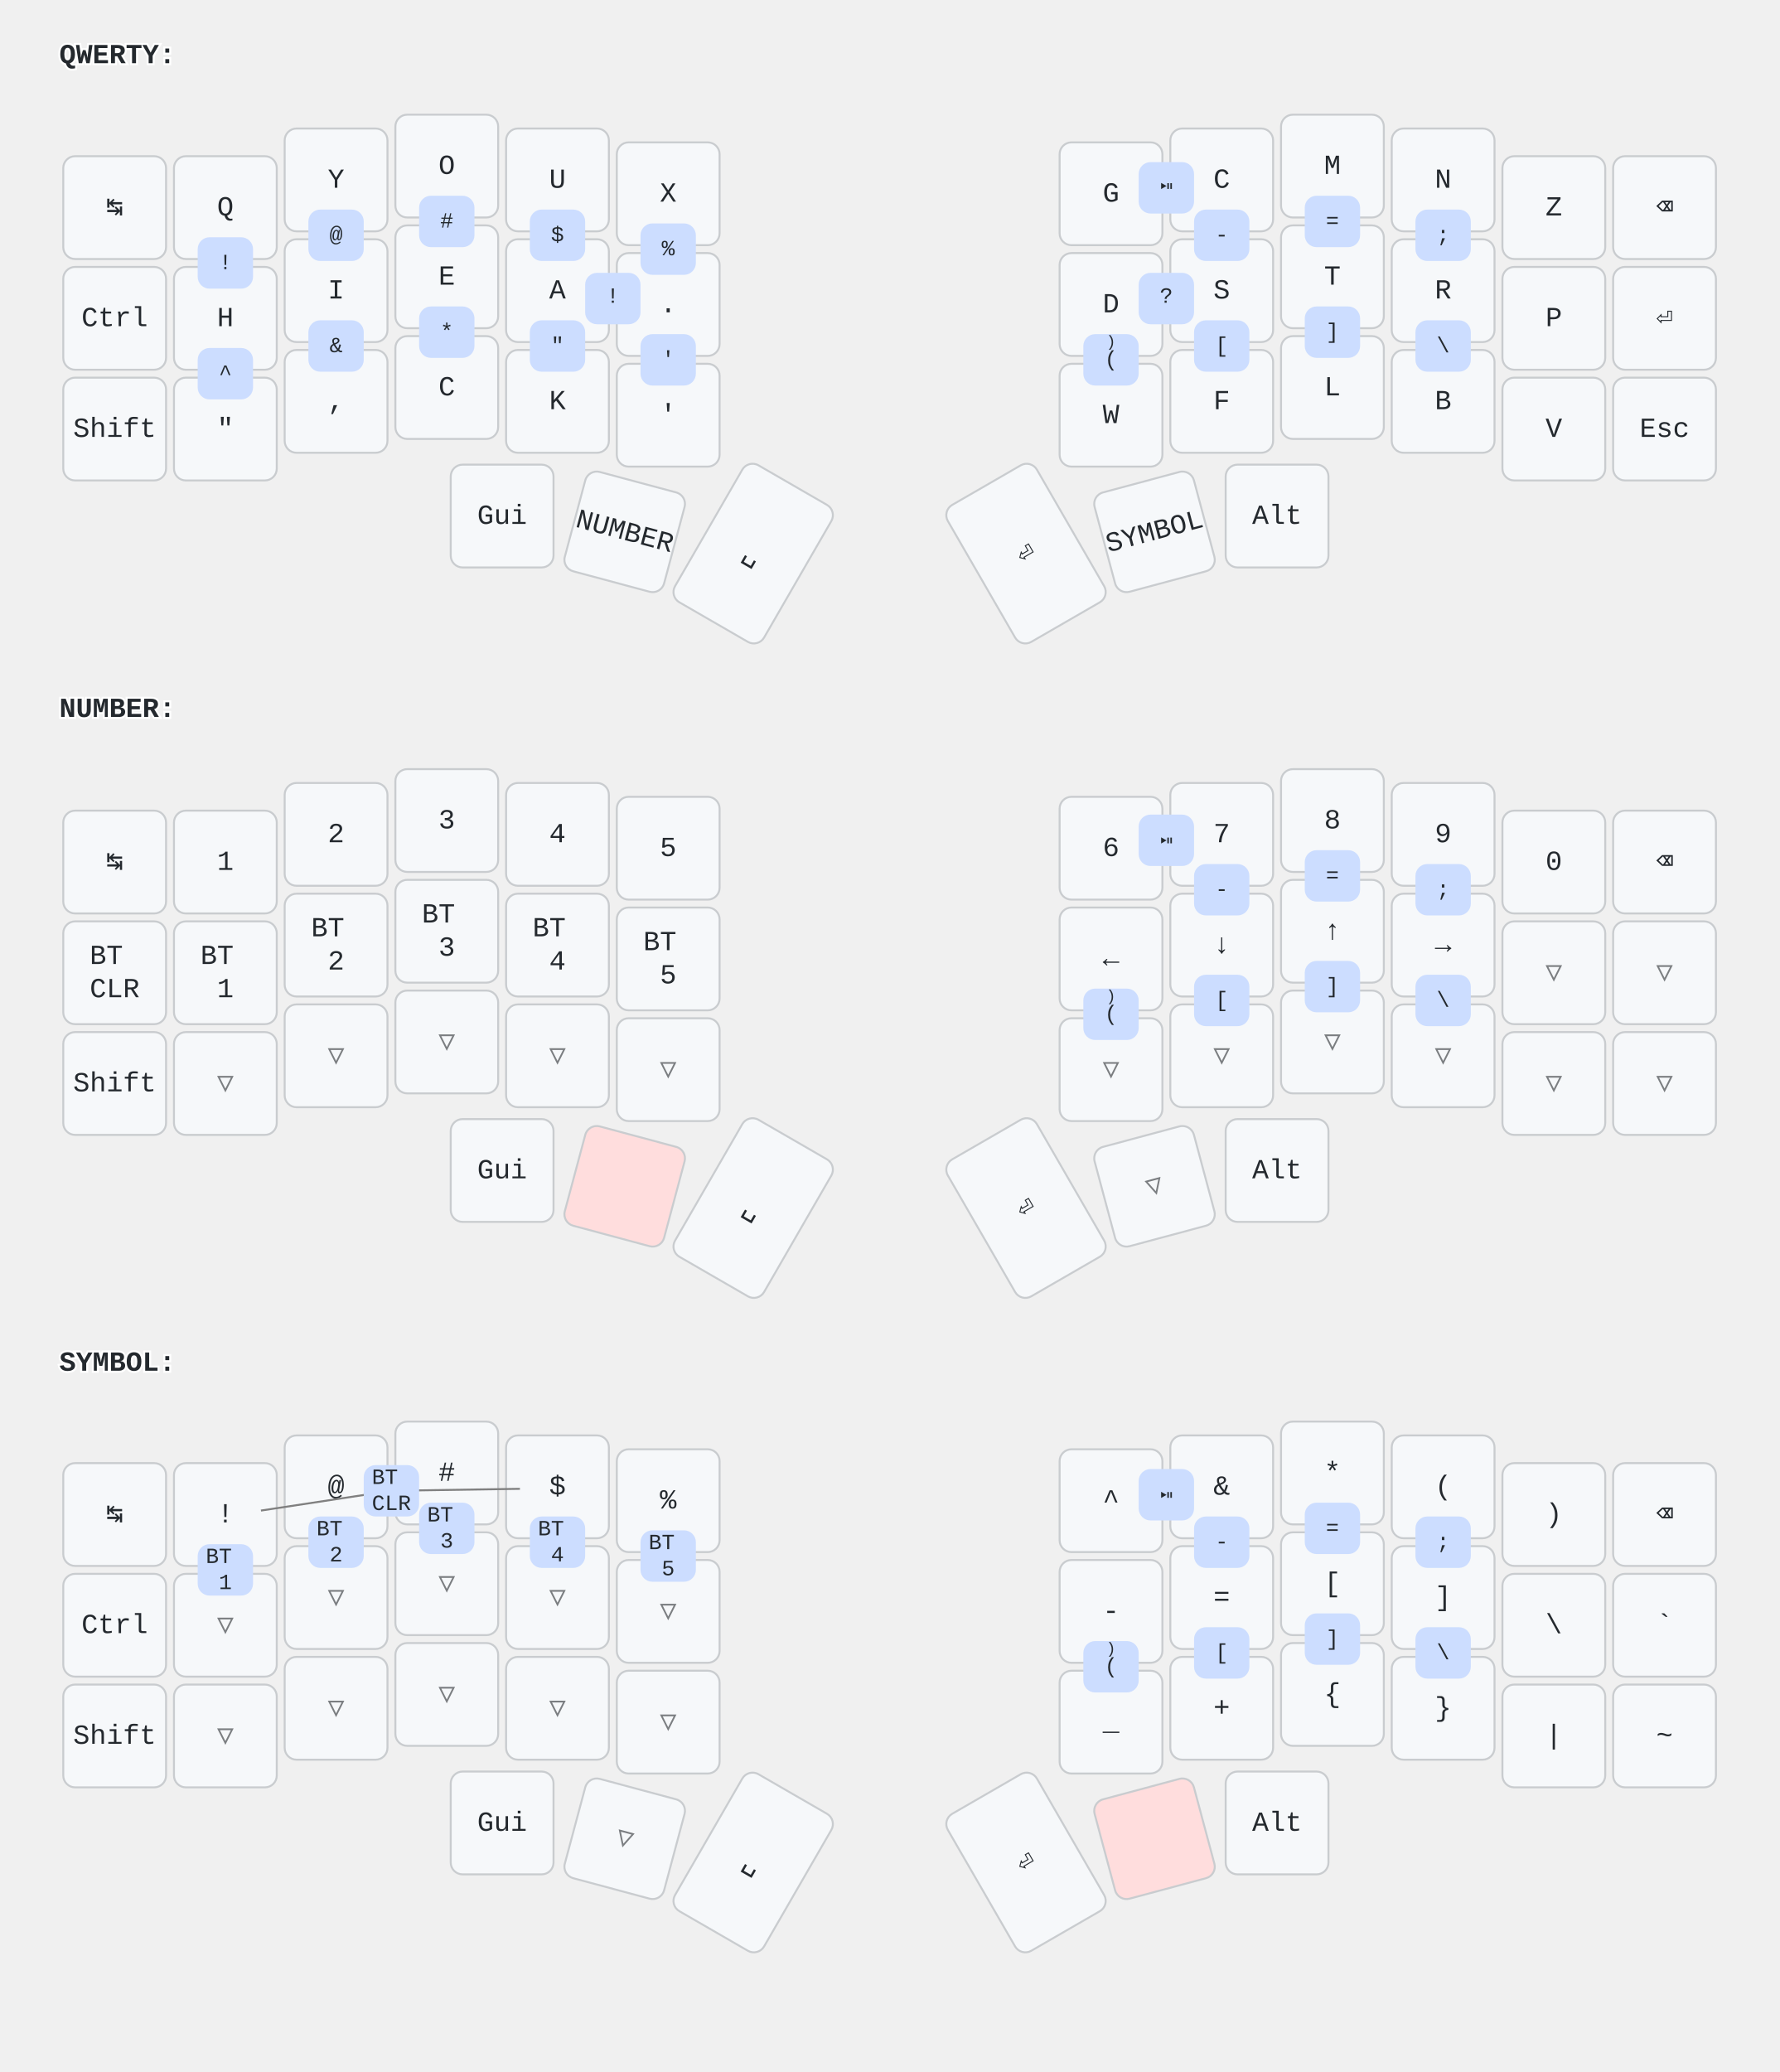
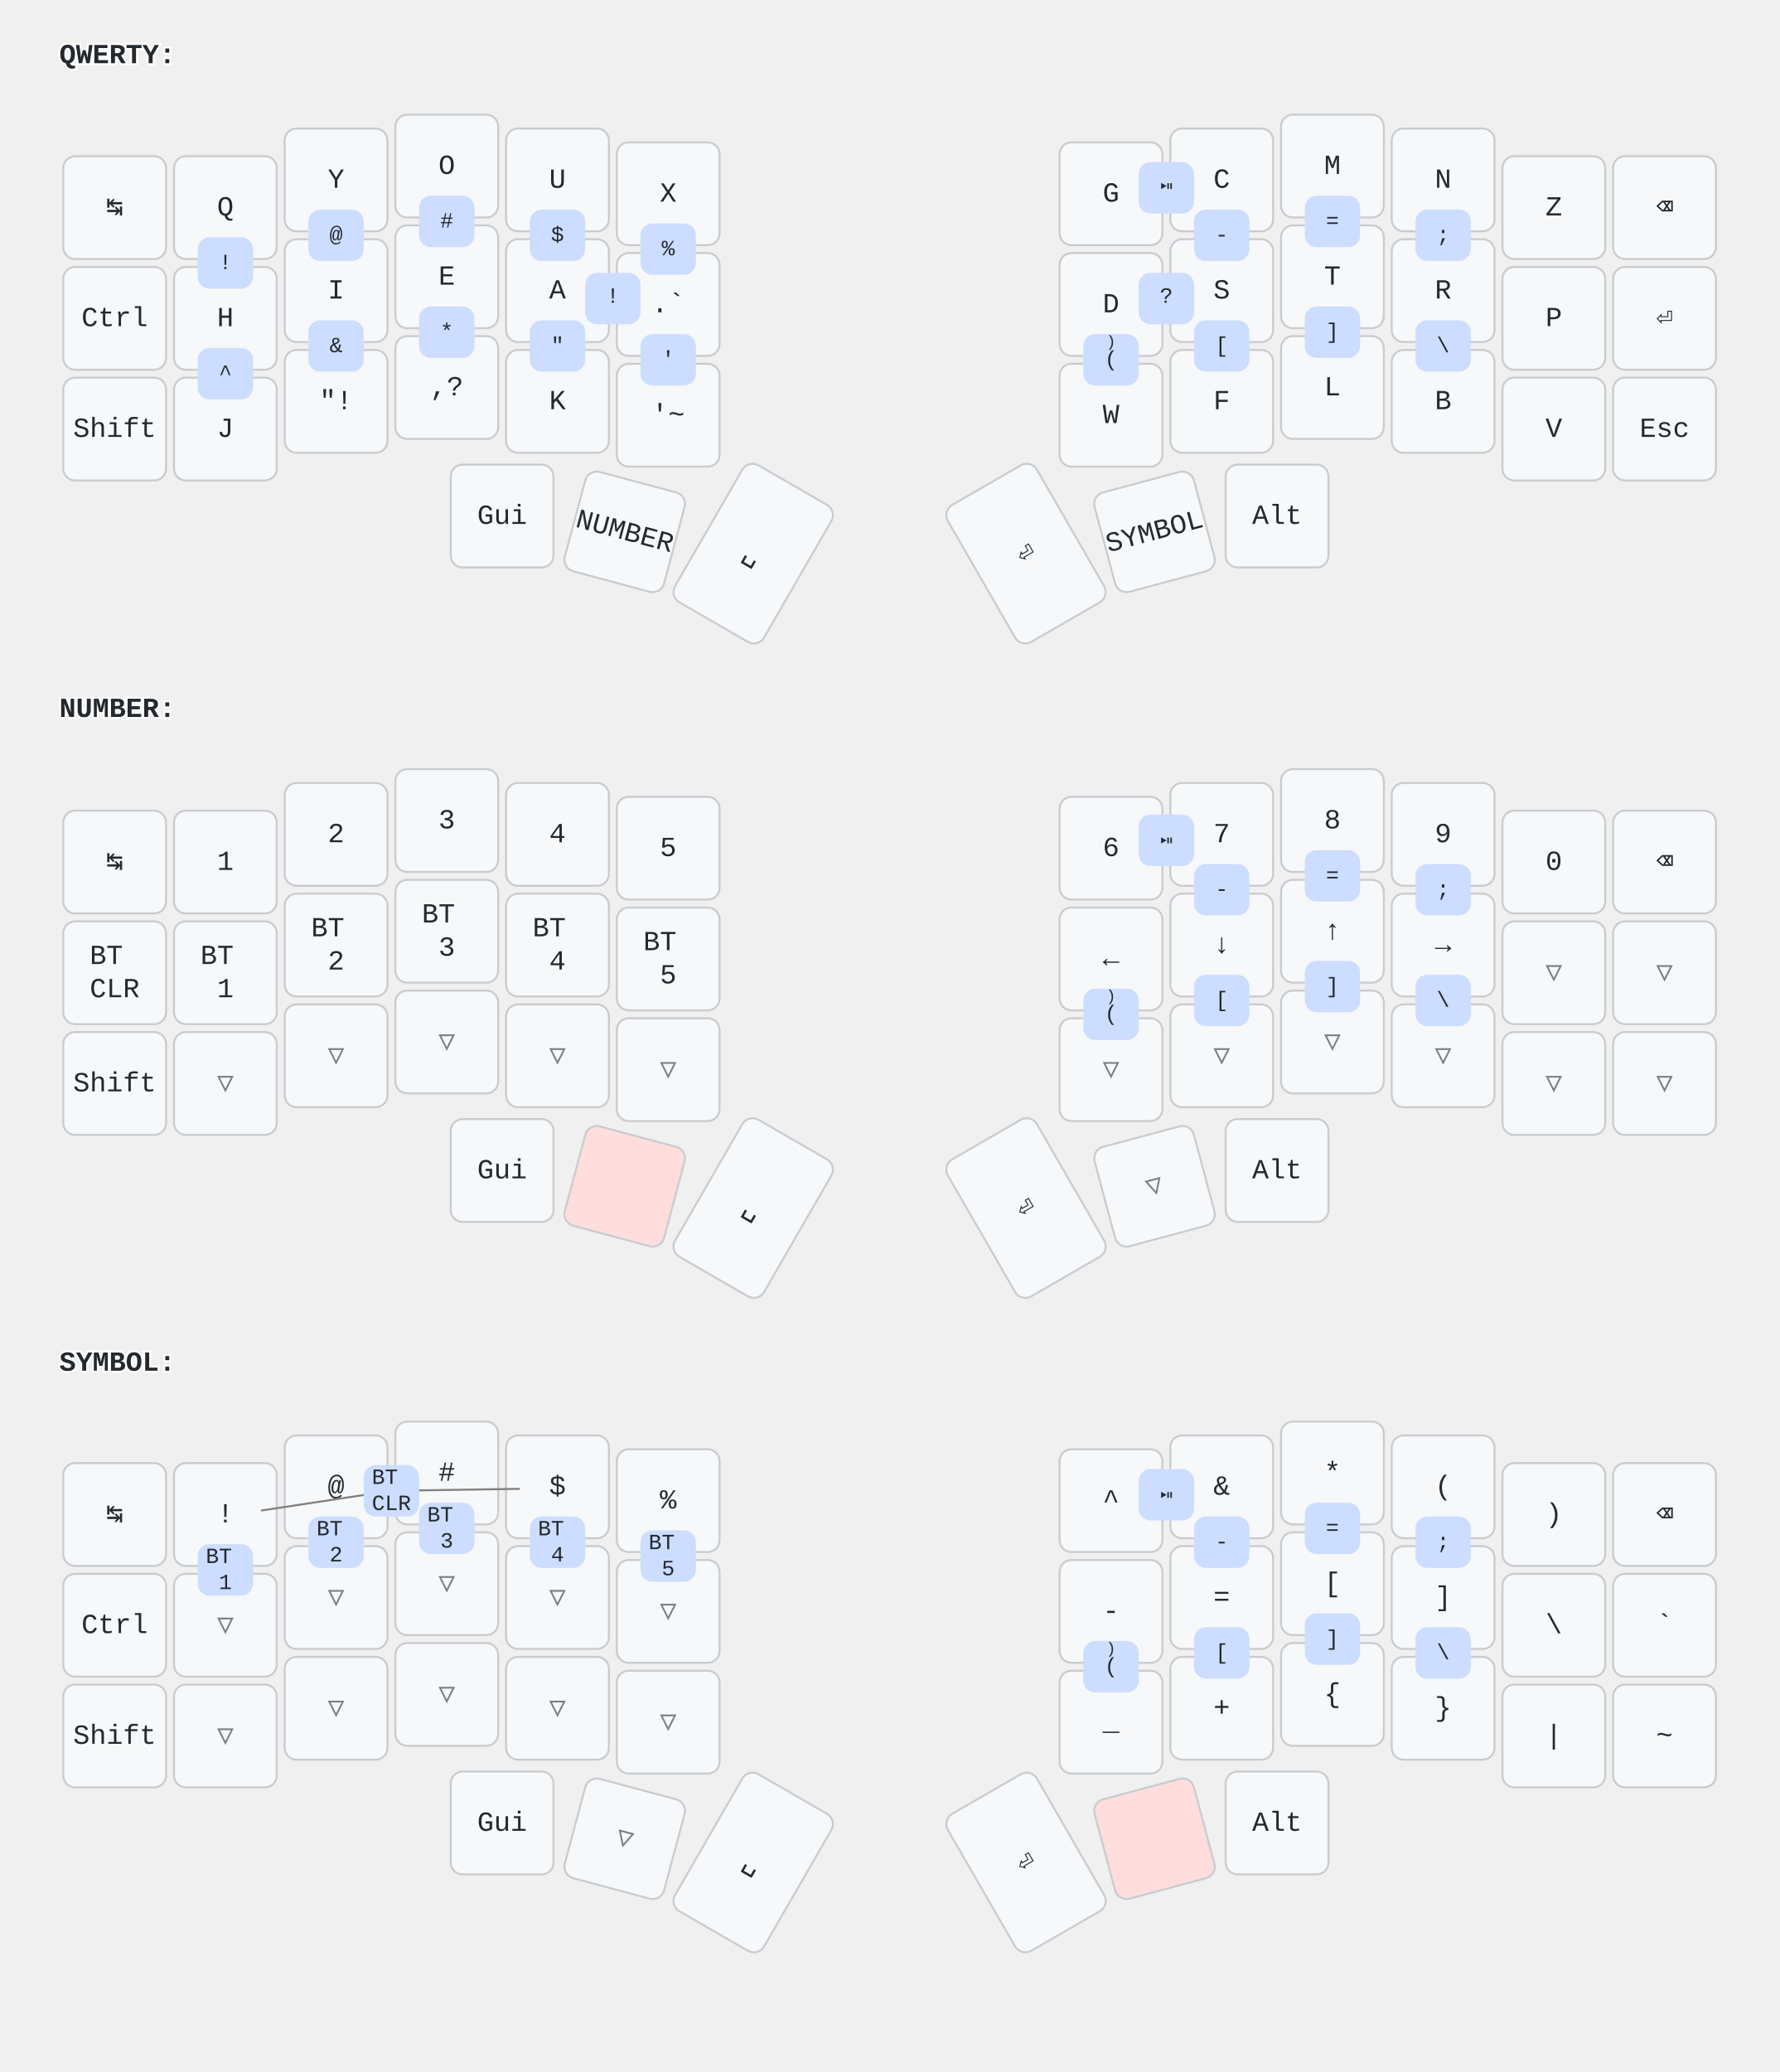
<svg xmlns="http://www.w3.org/2000/svg" width="900.0" height="1047.959" viewBox="0 0 900.0 1047.959" class="keymap">
  <style>/* inherit to force styles through use tags*/
svg path {
    fill: inherit;
}
/* font and background color specifications */
svg.keymap {
    font-family: SFMono-Regular,Consolas,Liberation Mono,Menlo,monospace;
    font-size: 14px;
    font-kerning: normal;
    text-rendering: optimizeLegibility;
    fill: #24292e;
}

/* default key styling */
rect.key {
    fill: #f6f8fa;
    stroke: #c9cccf;
    stroke-width: 1;
}

/* default key side styling, only used is draw_key_sides is set */
rect.side {
    filter: brightness(90%);
}

/* color accent for combo boxes */
rect.combo {
    fill: #cdf;
}

/* color accent for held keys */
rect.held, rect.combo.held {
    fill: #fdd;
}

/* color accent for ghost (optional) keys */
rect.ghost, rect.combo.ghost {
    stroke-dasharray: 4, 4;
    stroke-width: 2;
}

text {
    text-anchor: middle;
    dominant-baseline: middle;
}

/* styling for layer labels */
text.label {
    font-weight: bold;
    text-anchor: start;
    stroke: white;
    stroke-width: 2;
    paint-order: stroke;
}

/* styling for combo tap, and key hold/shifted label text */
text.combo, text.hold, text.shifted {
    font-size: 11px;
}

text.hold {
    text-anchor: middle;
    dominant-baseline: auto;
}

text.shifted {
    text-anchor: middle;
    dominant-baseline: hanging;
}

/* styling for hold/shifted label text in combo box */
text.combo.hold, text.combo.shifted {
    font-size: 8px;
}

/* lighter symbol for transparent keys */
text.trans {
    fill: #7b7e81;
}

/* styling for combo dendrons */
path.combo {
    stroke-width: 1;
    stroke: gray;
    fill: none;
}

/* Start Tabler Icons Cleanup */
/* cannot use height/width with glyphs */
.icon-tabler &gt; path {
    fill: inherit;
    stroke: inherit;
}
/* hide tabler's default box */
.icon-tabler &gt; path[stroke="none"][fill="none"] {
    visibility: collapse;
}
/* End Tabler Icons Cleanup */
</style>
  <g class="layer-QWERTY">
    <text x="30.0" y="28.0" class="label">QWERTY:</text>
    <g class="key keypos-0">
      <rect rx="6" ry="6" x="32" y="79" width="52" height="52" class="key" />
      <text x="58" y="105" class="key tap">↹</text>
    </g>
    <g class="key keypos-1">
      <rect rx="6" ry="6" x="88" y="79" width="52" height="52" class="key" />
      <text x="114" y="105" class="key tap">Q</text>
    </g>
    <g class="key keypos-2">
      <rect rx="6" ry="6" x="144" y="65" width="52" height="52" class="key" />
      <text x="170" y="91" class="key tap">Y</text>
    </g>
    <g class="key keypos-3">
      <rect rx="6" ry="6" x="200" y="58" width="52" height="52" class="key" />
      <text x="226" y="84" class="key tap">O</text>
    </g>
    <g class="key keypos-4">
      <rect rx="6" ry="6" x="256" y="65" width="52" height="52" class="key" />
      <text x="282" y="91" class="key tap">U</text>
    </g>
    <g class="key keypos-5">
      <rect rx="6" ry="6" x="312" y="72" width="52" height="52" class="key" />
      <text x="338" y="98" class="key tap">X</text>
    </g>
    <g class="key keypos-6">
      <rect rx="6" ry="6" x="536" y="72" width="52" height="52" class="key" />
      <text x="562" y="98" class="key tap">G</text>
    </g>
    <g class="key keypos-7">
      <rect rx="6" ry="6" x="592" y="65" width="52" height="52" class="key" />
      <text x="618" y="91" class="key tap">C</text>
    </g>
    <g class="key keypos-8">
      <rect rx="6" ry="6" x="648" y="58" width="52" height="52" class="key" />
      <text x="674" y="84" class="key tap">M</text>
    </g>
    <g class="key keypos-9">
      <rect rx="6" ry="6" x="704" y="65" width="52" height="52" class="key" />
      <text x="730" y="91" class="key tap">N</text>
    </g>
    <g class="key keypos-10">
      <rect rx="6" ry="6" x="760" y="79" width="52" height="52" class="key" />
      <text x="786" y="105" class="key tap">Z</text>
    </g>
    <g class="key keypos-11">
      <rect rx="6" ry="6" x="816" y="79" width="52" height="52" class="key" />
      <text x="842" y="105" class="key tap">⌫</text>
    </g>
    <g class="key keypos-12">
      <rect rx="6" ry="6" x="32" y="135" width="52" height="52" class="key" />
      <text x="58" y="161" class="key tap">Ctrl</text>
    </g>
    <g class="key keypos-13">
      <rect rx="6" ry="6" x="88" y="135" width="52" height="52" class="key" />
      <text x="114" y="161" class="key tap">H</text>
    </g>
    <g class="key keypos-14">
      <rect rx="6" ry="6" x="144" y="121" width="52" height="52" class="key" />
      <text x="170" y="147" class="key tap">I</text>
    </g>
    <g class="key keypos-15">
      <rect rx="6" ry="6" x="200" y="114" width="52" height="52" class="key" />
      <text x="226" y="140" class="key tap">E</text>
    </g>
    <g class="key keypos-16">
      <rect rx="6" ry="6" x="256" y="121" width="52" height="52" class="key" />
      <text x="282" y="147" class="key tap">A</text>
    </g>
    <g class="key keypos-17">
      <rect rx="6" ry="6" x="312" y="128" width="52" height="52" class="key" />
-       <text x="338" y="154" class="key tap">.</text>
-       <text x="338" y="130" class="key shifted">`</text>
+       <text x="338" y="154" class="key tap">.`</text>
    </g>
    <g class="key keypos-18">
      <rect rx="6" ry="6" x="536" y="128" width="52" height="52" class="key" />
      <text x="562" y="154" class="key tap">D</text>
    </g>
    <g class="key keypos-19">
      <rect rx="6" ry="6" x="592" y="121" width="52" height="52" class="key" />
      <text x="618" y="147" class="key tap">S</text>
    </g>
    <g class="key keypos-20">
      <rect rx="6" ry="6" x="648" y="114" width="52" height="52" class="key" />
      <text x="674" y="140" class="key tap">T</text>
    </g>
    <g class="key keypos-21">
      <rect rx="6" ry="6" x="704" y="121" width="52" height="52" class="key" />
      <text x="730" y="147" class="key tap">R</text>
    </g>
    <g class="key keypos-22">
      <rect rx="6" ry="6" x="760" y="135" width="52" height="52" class="key" />
      <text x="786" y="161" class="key tap">P</text>
    </g>
    <g class="key keypos-23">
      <rect rx="6" ry="6" x="816" y="135" width="52" height="52" class="key" />
      <text x="842" y="161" class="key tap">⏎</text>
    </g>
    <g class="key keypos-24">
      <rect rx="6" ry="6" x="32" y="191" width="52" height="52" class="key" />
      <text x="58" y="217" class="key tap">Shift</text>
    </g>
    <g class="key keypos-25">
      <rect rx="6" ry="6" x="88" y="191" width="52" height="52" class="key" />
-       <text x="114" y="217" class="key tap">"</text>
-       <text x="114" y="193" class="key shifted">!</text>
+       <text x="114" y="217" class="key tap">J</text>
    </g>
    <g class="key keypos-26">
      <rect rx="6" ry="6" x="144" y="177" width="52" height="52" class="key" />
-       <text x="170" y="203" class="key tap">,</text>
-       <text x="170" y="179" class="key shifted">?</text>
+       <text x="170" y="203" class="key tap">"!</text>
    </g>
    <g class="key keypos-27">
      <rect rx="6" ry="6" x="200" y="170" width="52" height="52" class="key" />
-       <text x="226" y="196" class="key tap">C</text>
+       <text x="226" y="196" class="key tap">,?</text>
    </g>
    <g class="key keypos-28">
      <rect rx="6" ry="6" x="256" y="177" width="52" height="52" class="key" />
      <text x="282" y="203" class="key tap">K</text>
    </g>
    <g class="key keypos-29">
      <rect rx="6" ry="6" x="312" y="184" width="52" height="52" class="key" />
-       <text x="338" y="210" class="key tap">'</text>
-       <text x="338" y="186" class="key shifted">~</text>
+       <text x="338" y="210" class="key tap">'~</text>
    </g>
    <g class="key keypos-30">
      <rect rx="6" ry="6" x="536" y="184" width="52" height="52" class="key" />
      <text x="562" y="210" class="key tap">W</text>
    </g>
    <g class="key keypos-31">
      <rect rx="6" ry="6" x="592" y="177" width="52" height="52" class="key" />
      <text x="618" y="203" class="key tap">F</text>
    </g>
    <g class="key keypos-32">
      <rect rx="6" ry="6" x="648" y="170" width="52" height="52" class="key" />
      <text x="674" y="196" class="key tap">L</text>
    </g>
    <g class="key keypos-33">
      <rect rx="6" ry="6" x="704" y="177" width="52" height="52" class="key" />
      <text x="730" y="203" class="key tap">B</text>
    </g>
    <g class="key keypos-34">
      <rect rx="6" ry="6" x="760" y="191" width="52" height="52" class="key" />
      <text x="786" y="217" class="key tap">V</text>
    </g>
    <g class="key keypos-35">
      <rect rx="6" ry="6" x="816" y="191" width="52" height="52" class="key" />
      <text x="842" y="217" class="key tap">Esc</text>
    </g>
    <g class="key keypos-36">
      <rect rx="6" ry="6" x="228" y="235" width="52" height="52" class="key" />
      <text x="254" y="261" class="key tap">Gui</text>
    </g>
    <g transform="rotate(15.0, 316, 269)" class="key keypos-37">
      <rect rx="6" ry="6" x="290" y="243" width="52" height="52" class="key" />
      <text x="316" y="269" class="key tap">NUMBER</text>
    </g>
    <g transform="rotate(30.0, 381, 280)" class="key keypos-38">
      <rect rx="6" ry="6" x="355" y="240" width="52" height="80" class="key" />
      <text x="381" y="280" class="key tap">␣</text>
    </g>
    <g transform="rotate(-30.0, 519, 280)" class="key keypos-39">
      <rect rx="6" ry="6" x="493" y="240" width="52" height="80" class="key" />
      <text x="519" y="280" class="key tap">⏎</text>
    </g>
    <g transform="rotate(-15.0, 584, 269)" class="key keypos-40">
      <rect rx="6" ry="6" x="558" y="243" width="52" height="52" class="key" />
      <text x="584" y="269" class="key tap">SYMBOL</text>
    </g>
    <g class="key keypos-41">
      <rect rx="6" ry="6" x="620" y="235" width="52" height="52" class="key" />
      <text x="646" y="261" class="key tap">Alt</text>
    </g>
    <g class="combo combopos-0">
      <rect rx="6" ry="6" x="100" y="120" width="28" height="26" class="combo" />
      <text x="114" y="133" class="combo tap">!</text>
    </g>
    <g class="combo combopos-1">
      <rect rx="6" ry="6" x="156" y="106" width="28" height="26" class="combo" />
      <text x="170" y="119" class="combo tap">@</text>
    </g>
    <g class="combo combopos-2">
      <rect rx="6" ry="6" x="212" y="99" width="28" height="26" class="combo" />
      <text x="226" y="112" class="combo tap">#</text>
    </g>
    <g class="combo combopos-3">
      <rect rx="6" ry="6" x="268" y="106" width="28" height="26" class="combo" />
      <text x="282" y="119" class="combo tap">$</text>
    </g>
    <g class="combo combopos-4">
      <rect rx="6" ry="6" x="324" y="113" width="28" height="26" class="combo" />
      <text x="338" y="126" class="combo tap">%</text>
    </g>
    <g class="combo combopos-5">
      <rect rx="6" ry="6" x="100" y="176" width="28" height="26" class="combo" />
      <text x="114" y="189" class="combo tap">^</text>
    </g>
    <g class="combo combopos-6">
      <rect rx="6" ry="6" x="156" y="162" width="28" height="26" class="combo" />
      <text x="170" y="175" class="combo tap">&amp;</text>
    </g>
    <g class="combo combopos-7">
      <rect rx="6" ry="6" x="212" y="155" width="28" height="26" class="combo" />
      <text x="226" y="168" class="combo tap">*</text>
    </g>
    <g class="combo combopos-8">
      <rect rx="6" ry="6" x="268" y="162" width="28" height="26" class="combo" />
      <text x="282" y="175" class="combo tap">"</text>
    </g>
    <g class="combo combopos-9">
      <rect rx="6" ry="6" x="324" y="169" width="28" height="26" class="combo" />
      <text x="338" y="182" class="combo tap">'</text>
    </g>
    <g class="combo combopos-10">
      <rect rx="6" ry="6" x="296" y="138" width="28" height="26" class="combo" />
      <text x="310" y="150" class="combo tap">!</text>
    </g>
    <g class="combo combopos-11">
      <rect rx="6" ry="6" x="576" y="138" width="28" height="26" class="combo" />
      <text x="590" y="150" class="combo tap">?</text>
    </g>
    <g class="combo combopos-12">
      <rect rx="6" ry="6" x="604" y="106" width="28" height="26" class="combo" />
      <text x="618" y="119" class="combo tap">-</text>
    </g>
    <g class="combo combopos-13">
      <rect rx="6" ry="6" x="660" y="99" width="28" height="26" class="combo" />
      <text x="674" y="112" class="combo tap">=</text>
    </g>
    <g class="combo combopos-14">
      <rect rx="6" ry="6" x="716" y="106" width="28" height="26" class="combo" />
      <text x="730" y="119" class="combo tap">;</text>
    </g>
    <g class="combo combopos-15">
      <rect rx="6" ry="6" x="604" y="162" width="28" height="26" class="combo" />
      <text x="618" y="175" class="combo tap">[</text>
    </g>
    <g class="combo combopos-16">
      <rect rx="6" ry="6" x="660" y="155" width="28" height="26" class="combo" />
      <text x="674" y="168" class="combo tap">]</text>
    </g>
    <g class="combo combopos-17">
      <rect rx="6" ry="6" x="716" y="162" width="28" height="26" class="combo" />
      <text x="730" y="175" class="combo tap">\</text>
    </g>
    <g class="combo combopos-18">
      <rect rx="6" ry="6" x="548" y="169" width="28" height="26" class="combo" />
      <text x="562" y="182" class="combo tap">(</text>
      <text x="562" y="171" class="combo shifted">)</text>
    </g>
    <g class="combo combopos-19">
      <rect rx="6" ry="6" x="576" y="82" width="28" height="26" class="combo" />
      <text x="590" y="94" class="combo tap">⏯</text>
    </g>
  </g>
  <g class="layer-NUMBER">
    <text x="30.0" y="358.653" class="label">NUMBER:</text>
    <g class="key keypos-0">
      <rect rx="6" ry="6" x="32" y="410" width="52" height="52" class="key" />
      <text x="58" y="436" class="key tap">↹</text>
    </g>
    <g class="key keypos-1">
      <rect rx="6" ry="6" x="88" y="410" width="52" height="52" class="key" />
      <text x="114" y="436" class="key tap">1</text>
    </g>
    <g class="key keypos-2">
      <rect rx="6" ry="6" x="144" y="396" width="52" height="52" class="key" />
      <text x="170" y="422" class="key tap">2</text>
    </g>
    <g class="key keypos-3">
      <rect rx="6" ry="6" x="200" y="389" width="52" height="52" class="key" />
      <text x="226" y="415" class="key tap">3</text>
    </g>
    <g class="key keypos-4">
      <rect rx="6" ry="6" x="256" y="396" width="52" height="52" class="key" />
      <text x="282" y="422" class="key tap">4</text>
    </g>
    <g class="key keypos-5">
      <rect rx="6" ry="6" x="312" y="403" width="52" height="52" class="key" />
      <text x="338" y="429" class="key tap">5</text>
    </g>
    <g class="key keypos-6">
      <rect rx="6" ry="6" x="536" y="403" width="52" height="52" class="key" />
      <text x="562" y="429" class="key tap">6</text>
    </g>
    <g class="key keypos-7">
      <rect rx="6" ry="6" x="592" y="396" width="52" height="52" class="key" />
      <text x="618" y="422" class="key tap">7</text>
    </g>
    <g class="key keypos-8">
      <rect rx="6" ry="6" x="648" y="389" width="52" height="52" class="key" />
      <text x="674" y="415" class="key tap">8</text>
    </g>
    <g class="key keypos-9">
      <rect rx="6" ry="6" x="704" y="396" width="52" height="52" class="key" />
      <text x="730" y="422" class="key tap">9</text>
    </g>
    <g class="key keypos-10">
      <rect rx="6" ry="6" x="760" y="410" width="52" height="52" class="key" />
      <text x="786" y="436" class="key tap">0</text>
    </g>
    <g class="key keypos-11">
      <rect rx="6" ry="6" x="816" y="410" width="52" height="52" class="key" />
      <text x="842" y="436" class="key tap">⌫</text>
    </g>
    <g class="key keypos-12">
      <rect rx="6" ry="6" x="32" y="466" width="52" height="52" class="key" />
      <text x="58" y="492" class="key tap">
        <tspan x="58.0" dy="-0.6em">BT</tspan>
        <tspan x="58.0" dy="1.2em">CLR</tspan>
      </text>
    </g>
    <g class="key keypos-13">
      <rect rx="6" ry="6" x="88" y="466" width="52" height="52" class="key" />
      <text x="114" y="492" class="key tap">
        <tspan x="114.0" dy="-0.6em">BT</tspan>
        <tspan x="114.0" dy="1.2em">1</tspan>
      </text>
    </g>
    <g class="key keypos-14">
      <rect rx="6" ry="6" x="144" y="452" width="52" height="52" class="key" />
      <text x="170" y="478" class="key tap">
        <tspan x="170.0" dy="-0.6em">BT</tspan>
        <tspan x="170.0" dy="1.2em">2</tspan>
      </text>
    </g>
    <g class="key keypos-15">
      <rect rx="6" ry="6" x="200" y="445" width="52" height="52" class="key" />
      <text x="226" y="471" class="key tap">
        <tspan x="226.0" dy="-0.6em">BT</tspan>
        <tspan x="226.0" dy="1.2em">3</tspan>
      </text>
    </g>
    <g class="key keypos-16">
      <rect rx="6" ry="6" x="256" y="452" width="52" height="52" class="key" />
      <text x="282" y="478" class="key tap">
        <tspan x="282.0" dy="-0.6em">BT</tspan>
        <tspan x="282.0" dy="1.2em">4</tspan>
      </text>
    </g>
    <g class="key keypos-17">
      <rect rx="6" ry="6" x="312" y="459" width="52" height="52" class="key" />
      <text x="338" y="485" class="key tap">
        <tspan x="338.0" dy="-0.6em">BT</tspan>
        <tspan x="338.0" dy="1.2em">5</tspan>
      </text>
    </g>
    <g class="key keypos-18">
      <rect rx="6" ry="6" x="536" y="459" width="52" height="52" class="key" />
      <text x="562" y="485" class="key tap">←</text>
    </g>
    <g class="key keypos-19">
      <rect rx="6" ry="6" x="592" y="452" width="52" height="52" class="key" />
      <text x="618" y="478" class="key tap">↓</text>
    </g>
    <g class="key keypos-20">
      <rect rx="6" ry="6" x="648" y="445" width="52" height="52" class="key" />
      <text x="674" y="471" class="key tap">↑</text>
    </g>
    <g class="key keypos-21">
      <rect rx="6" ry="6" x="704" y="452" width="52" height="52" class="key" />
      <text x="730" y="478" class="key tap">→</text>
    </g>
    <g class="key trans keypos-22">
      <rect rx="6" ry="6" x="760" y="466" width="52" height="52" class="key trans" />
      <text x="786" y="492" class="key trans tap">▽</text>
    </g>
    <g class="key trans keypos-23">
      <rect rx="6" ry="6" x="816" y="466" width="52" height="52" class="key trans" />
      <text x="842" y="492" class="key trans tap">▽</text>
    </g>
    <g class="key keypos-24">
      <rect rx="6" ry="6" x="32" y="522" width="52" height="52" class="key" />
      <text x="58" y="548" class="key tap">Shift</text>
    </g>
    <g class="key trans keypos-25">
      <rect rx="6" ry="6" x="88" y="522" width="52" height="52" class="key trans" />
      <text x="114" y="548" class="key trans tap">▽</text>
    </g>
    <g class="key trans keypos-26">
      <rect rx="6" ry="6" x="144" y="508" width="52" height="52" class="key trans" />
      <text x="170" y="534" class="key trans tap">▽</text>
    </g>
    <g class="key trans keypos-27">
      <rect rx="6" ry="6" x="200" y="501" width="52" height="52" class="key trans" />
      <text x="226" y="527" class="key trans tap">▽</text>
    </g>
    <g class="key trans keypos-28">
      <rect rx="6" ry="6" x="256" y="508" width="52" height="52" class="key trans" />
      <text x="282" y="534" class="key trans tap">▽</text>
    </g>
    <g class="key trans keypos-29">
      <rect rx="6" ry="6" x="312" y="515" width="52" height="52" class="key trans" />
      <text x="338" y="541" class="key trans tap">▽</text>
    </g>
    <g class="key trans keypos-30">
      <rect rx="6" ry="6" x="536" y="515" width="52" height="52" class="key trans" />
      <text x="562" y="541" class="key trans tap">▽</text>
    </g>
    <g class="key trans keypos-31">
      <rect rx="6" ry="6" x="592" y="508" width="52" height="52" class="key trans" />
      <text x="618" y="534" class="key trans tap">▽</text>
    </g>
    <g class="key trans keypos-32">
      <rect rx="6" ry="6" x="648" y="501" width="52" height="52" class="key trans" />
      <text x="674" y="527" class="key trans tap">▽</text>
    </g>
    <g class="key trans keypos-33">
      <rect rx="6" ry="6" x="704" y="508" width="52" height="52" class="key trans" />
      <text x="730" y="534" class="key trans tap">▽</text>
    </g>
    <g class="key trans keypos-34">
      <rect rx="6" ry="6" x="760" y="522" width="52" height="52" class="key trans" />
      <text x="786" y="548" class="key trans tap">▽</text>
    </g>
    <g class="key trans keypos-35">
      <rect rx="6" ry="6" x="816" y="522" width="52" height="52" class="key trans" />
      <text x="842" y="548" class="key trans tap">▽</text>
    </g>
    <g class="key keypos-36">
      <rect rx="6" ry="6" x="228" y="566" width="52" height="52" class="key" />
      <text x="254" y="592" class="key tap">Gui</text>
    </g>
    <g transform="rotate(15.0, 316, 600)" class="key held keypos-37">
      <rect rx="6" ry="6" x="290" y="574" width="52" height="52" class="key held" />
    </g>
    <g transform="rotate(30.0, 381, 611)" class="key keypos-38">
      <rect rx="6" ry="6" x="355" y="571" width="52" height="80" class="key" />
      <text x="381" y="611" class="key tap">␣</text>
    </g>
    <g transform="rotate(-30.0, 519, 611)" class="key keypos-39">
      <rect rx="6" ry="6" x="493" y="571" width="52" height="80" class="key" />
      <text x="519" y="611" class="key tap">⏎</text>
    </g>
    <g transform="rotate(-15.0, 584, 600)" class="key trans keypos-40">
      <rect rx="6" ry="6" x="558" y="574" width="52" height="52" class="key trans" />
      <text x="584" y="600" class="key trans tap">▽</text>
    </g>
    <g class="key keypos-41">
      <rect rx="6" ry="6" x="620" y="566" width="52" height="52" class="key" />
      <text x="646" y="592" class="key tap">Alt</text>
    </g>
    <g class="combo combopos-0">
      <rect rx="6" ry="6" x="604" y="437" width="28" height="26" class="combo" />
      <text x="618" y="450" class="combo tap">-</text>
    </g>
    <g class="combo combopos-1">
      <rect rx="6" ry="6" x="660" y="430" width="28" height="26" class="combo" />
      <text x="674" y="443" class="combo tap">=</text>
    </g>
    <g class="combo combopos-2">
      <rect rx="6" ry="6" x="716" y="437" width="28" height="26" class="combo" />
      <text x="730" y="450" class="combo tap">;</text>
    </g>
    <g class="combo combopos-3">
      <rect rx="6" ry="6" x="604" y="493" width="28" height="26" class="combo" />
      <text x="618" y="506" class="combo tap">[</text>
    </g>
    <g class="combo combopos-4">
      <rect rx="6" ry="6" x="660" y="486" width="28" height="26" class="combo" />
      <text x="674" y="499" class="combo tap">]</text>
    </g>
    <g class="combo combopos-5">
      <rect rx="6" ry="6" x="716" y="493" width="28" height="26" class="combo" />
      <text x="730" y="506" class="combo tap">\</text>
    </g>
    <g class="combo combopos-6">
      <rect rx="6" ry="6" x="548" y="500" width="28" height="26" class="combo" />
      <text x="562" y="513" class="combo tap">(</text>
      <text x="562" y="502" class="combo shifted">)</text>
    </g>
    <g class="combo combopos-7">
      <rect rx="6" ry="6" x="576" y="412" width="28" height="26" class="combo" />
      <text x="590" y="425" class="combo tap">⏯</text>
    </g>
  </g>
  <g class="layer-SYMBOL">
    <text x="30.0" y="689.306" class="label">SYMBOL:</text>
    <g class="key keypos-0">
      <rect rx="6" ry="6" x="32" y="740" width="52" height="52" class="key" />
      <text x="58" y="766" class="key tap">↹</text>
    </g>
    <g class="key keypos-1">
      <rect rx="6" ry="6" x="88" y="740" width="52" height="52" class="key" />
      <text x="114" y="766" class="key tap">!</text>
    </g>
    <g class="key keypos-2">
      <rect rx="6" ry="6" x="144" y="726" width="52" height="52" class="key" />
      <text x="170" y="752" class="key tap">@</text>
    </g>
    <g class="key keypos-3">
      <rect rx="6" ry="6" x="200" y="719" width="52" height="52" class="key" />
      <text x="226" y="745" class="key tap">#</text>
    </g>
    <g class="key keypos-4">
      <rect rx="6" ry="6" x="256" y="726" width="52" height="52" class="key" />
      <text x="282" y="752" class="key tap">$</text>
    </g>
    <g class="key keypos-5">
      <rect rx="6" ry="6" x="312" y="733" width="52" height="52" class="key" />
      <text x="338" y="759" class="key tap">%</text>
    </g>
    <g class="key keypos-6">
      <rect rx="6" ry="6" x="536" y="733" width="52" height="52" class="key" />
      <text x="562" y="759" class="key tap">^</text>
    </g>
    <g class="key keypos-7">
      <rect rx="6" ry="6" x="592" y="726" width="52" height="52" class="key" />
      <text x="618" y="752" class="key tap">&amp;</text>
    </g>
    <g class="key keypos-8">
      <rect rx="6" ry="6" x="648" y="719" width="52" height="52" class="key" />
      <text x="674" y="745" class="key tap">*</text>
    </g>
    <g class="key keypos-9">
      <rect rx="6" ry="6" x="704" y="726" width="52" height="52" class="key" />
      <text x="730" y="752" class="key tap">(</text>
    </g>
    <g class="key keypos-10">
      <rect rx="6" ry="6" x="760" y="740" width="52" height="52" class="key" />
      <text x="786" y="766" class="key tap">)</text>
    </g>
    <g class="key keypos-11">
      <rect rx="6" ry="6" x="816" y="740" width="52" height="52" class="key" />
      <text x="842" y="766" class="key tap">⌫</text>
    </g>
    <g class="key keypos-12">
      <rect rx="6" ry="6" x="32" y="796" width="52" height="52" class="key" />
      <text x="58" y="822" class="key tap">Ctrl</text>
    </g>
    <g class="key trans keypos-13">
      <rect rx="6" ry="6" x="88" y="796" width="52" height="52" class="key trans" />
      <text x="114" y="822" class="key trans tap">▽</text>
    </g>
    <g class="key trans keypos-14">
      <rect rx="6" ry="6" x="144" y="782" width="52" height="52" class="key trans" />
      <text x="170" y="808" class="key trans tap">▽</text>
    </g>
    <g class="key trans keypos-15">
      <rect rx="6" ry="6" x="200" y="775" width="52" height="52" class="key trans" />
      <text x="226" y="801" class="key trans tap">▽</text>
    </g>
    <g class="key trans keypos-16">
      <rect rx="6" ry="6" x="256" y="782" width="52" height="52" class="key trans" />
      <text x="282" y="808" class="key trans tap">▽</text>
    </g>
    <g class="key trans keypos-17">
      <rect rx="6" ry="6" x="312" y="789" width="52" height="52" class="key trans" />
      <text x="338" y="815" class="key trans tap">▽</text>
    </g>
    <g class="key keypos-18">
      <rect rx="6" ry="6" x="536" y="789" width="52" height="52" class="key" />
      <text x="562" y="815" class="key tap">-</text>
    </g>
    <g class="key keypos-19">
      <rect rx="6" ry="6" x="592" y="782" width="52" height="52" class="key" />
      <text x="618" y="808" class="key tap">=</text>
    </g>
    <g class="key keypos-20">
      <rect rx="6" ry="6" x="648" y="775" width="52" height="52" class="key" />
      <text x="674" y="801" class="key tap">[</text>
    </g>
    <g class="key keypos-21">
      <rect rx="6" ry="6" x="704" y="782" width="52" height="52" class="key" />
      <text x="730" y="808" class="key tap">]</text>
    </g>
    <g class="key keypos-22">
      <rect rx="6" ry="6" x="760" y="796" width="52" height="52" class="key" />
      <text x="786" y="822" class="key tap">\</text>
    </g>
    <g class="key keypos-23">
      <rect rx="6" ry="6" x="816" y="796" width="52" height="52" class="key" />
      <text x="842" y="822" class="key tap">`</text>
    </g>
    <g class="key keypos-24">
      <rect rx="6" ry="6" x="32" y="852" width="52" height="52" class="key" />
      <text x="58" y="878" class="key tap">Shift</text>
    </g>
    <g class="key trans keypos-25">
      <rect rx="6" ry="6" x="88" y="852" width="52" height="52" class="key trans" />
      <text x="114" y="878" class="key trans tap">▽</text>
    </g>
    <g class="key trans keypos-26">
      <rect rx="6" ry="6" x="144" y="838" width="52" height="52" class="key trans" />
      <text x="170" y="864" class="key trans tap">▽</text>
    </g>
    <g class="key trans keypos-27">
      <rect rx="6" ry="6" x="200" y="831" width="52" height="52" class="key trans" />
      <text x="226" y="857" class="key trans tap">▽</text>
    </g>
    <g class="key trans keypos-28">
      <rect rx="6" ry="6" x="256" y="838" width="52" height="52" class="key trans" />
      <text x="282" y="864" class="key trans tap">▽</text>
    </g>
    <g class="key trans keypos-29">
      <rect rx="6" ry="6" x="312" y="845" width="52" height="52" class="key trans" />
      <text x="338" y="871" class="key trans tap">▽</text>
    </g>
    <g class="key keypos-30">
      <rect rx="6" ry="6" x="536" y="845" width="52" height="52" class="key" />
      <text x="562" y="871" class="key tap">_</text>
    </g>
    <g class="key keypos-31">
      <rect rx="6" ry="6" x="592" y="838" width="52" height="52" class="key" />
      <text x="618" y="864" class="key tap">+</text>
    </g>
    <g class="key keypos-32">
      <rect rx="6" ry="6" x="648" y="831" width="52" height="52" class="key" />
      <text x="674" y="857" class="key tap">{</text>
    </g>
    <g class="key keypos-33">
      <rect rx="6" ry="6" x="704" y="838" width="52" height="52" class="key" />
      <text x="730" y="864" class="key tap">}</text>
    </g>
    <g class="key keypos-34">
      <rect rx="6" ry="6" x="760" y="852" width="52" height="52" class="key" />
      <text x="786" y="878" class="key tap">|</text>
    </g>
    <g class="key keypos-35">
      <rect rx="6" ry="6" x="816" y="852" width="52" height="52" class="key" />
      <text x="842" y="878" class="key tap">~</text>
    </g>
    <g class="key keypos-36">
      <rect rx="6" ry="6" x="228" y="896" width="52" height="52" class="key" />
      <text x="254" y="922" class="key tap">Gui</text>
    </g>
    <g transform="rotate(15.0, 316, 930)" class="key trans keypos-37">
      <rect rx="6" ry="6" x="290" y="904" width="52" height="52" class="key trans" />
      <text x="316" y="930" class="key trans tap">▽</text>
    </g>
    <g transform="rotate(30.0, 381, 942)" class="key keypos-38">
      <rect rx="6" ry="6" x="355" y="902" width="52" height="80" class="key" />
      <text x="381" y="942" class="key tap">␣</text>
    </g>
    <g transform="rotate(-30.0, 519, 942)" class="key keypos-39">
      <rect rx="6" ry="6" x="493" y="902" width="52" height="80" class="key" />
      <text x="519" y="942" class="key tap">⏎</text>
    </g>
    <g transform="rotate(-15.0, 584, 930)" class="key held keypos-40">
      <rect rx="6" ry="6" x="558" y="904" width="52" height="52" class="key held" />
    </g>
    <g class="key keypos-41">
      <rect rx="6" ry="6" x="620" y="896" width="52" height="52" class="key" />
      <text x="646" y="922" class="key tap">Alt</text>
    </g>
    <g class="combo combopos-0">
      <rect rx="6" ry="6" x="604" y="767" width="28" height="26" class="combo" />
      <text x="618" y="780" class="combo tap">-</text>
    </g>
    <g class="combo combopos-1">
      <rect rx="6" ry="6" x="660" y="760" width="28" height="26" class="combo" />
      <text x="674" y="773" class="combo tap">=</text>
    </g>
    <g class="combo combopos-2">
      <rect rx="6" ry="6" x="716" y="767" width="28" height="26" class="combo" />
      <text x="730" y="780" class="combo tap">;</text>
    </g>
    <g class="combo combopos-3">
      <rect rx="6" ry="6" x="604" y="823" width="28" height="26" class="combo" />
      <text x="618" y="836" class="combo tap">[</text>
    </g>
    <g class="combo combopos-4">
      <rect rx="6" ry="6" x="660" y="816" width="28" height="26" class="combo" />
      <text x="674" y="829" class="combo tap">]</text>
    </g>
    <g class="combo combopos-5">
      <rect rx="6" ry="6" x="716" y="823" width="28" height="26" class="combo" />
      <text x="730" y="836" class="combo tap">\</text>
    </g>
    <g class="combo combopos-6">
      <rect rx="6" ry="6" x="548" y="830" width="28" height="26" class="combo" />
      <text x="562" y="843" class="combo tap">(</text>
      <text x="562" y="832" class="combo shifted">)</text>
    </g>
    <g class="combo combopos-7">
      <path d="M198,754 l-66,10" class="combo" />
      <path d="M198,754 l65,-1" class="combo" />
      <rect rx="6" ry="6" x="184" y="741" width="28" height="26" class="combo" />
      <text x="198" y="754" class="combo tap">
        <tspan x="198.0" dy="-0.6em">BT</tspan>
        <tspan x="198.0" dy="1.2em">CLR</tspan>
      </text>
    </g>
    <g class="combo combopos-8">
      <rect rx="6" ry="6" x="100" y="781" width="28" height="26" class="combo" />
      <text x="114" y="794" class="combo tap">
        <tspan x="114.0" dy="-0.6em">BT</tspan>
        <tspan x="114.0" dy="1.2em">1</tspan>
      </text>
    </g>
    <g class="combo combopos-9">
      <rect rx="6" ry="6" x="156" y="767" width="28" height="26" class="combo" />
      <text x="170" y="780" class="combo tap">
        <tspan x="170.0" dy="-0.6em">BT</tspan>
        <tspan x="170.0" dy="1.2em">2</tspan>
      </text>
    </g>
    <g class="combo combopos-10">
      <rect rx="6" ry="6" x="212" y="760" width="28" height="26" class="combo" />
      <text x="226" y="773" class="combo tap">
        <tspan x="226.0" dy="-0.6em">BT</tspan>
        <tspan x="226.0" dy="1.2em">3</tspan>
      </text>
    </g>
    <g class="combo combopos-11">
      <rect rx="6" ry="6" x="268" y="767" width="28" height="26" class="combo" />
      <text x="282" y="780" class="combo tap">
        <tspan x="282.0" dy="-0.6em">BT</tspan>
        <tspan x="282.0" dy="1.2em">4</tspan>
      </text>
    </g>
    <g class="combo combopos-12">
      <rect rx="6" ry="6" x="324" y="774" width="28" height="26" class="combo" />
      <text x="338" y="787" class="combo tap">
        <tspan x="338.0" dy="-0.6em">BT</tspan>
        <tspan x="338.0" dy="1.2em">5</tspan>
      </text>
    </g>
    <g class="combo combopos-13">
      <rect rx="6" ry="6" x="576" y="743" width="28" height="26" class="combo" />
      <text x="590" y="756" class="combo tap">⏯</text>
    </g>
  </g>
</svg>
